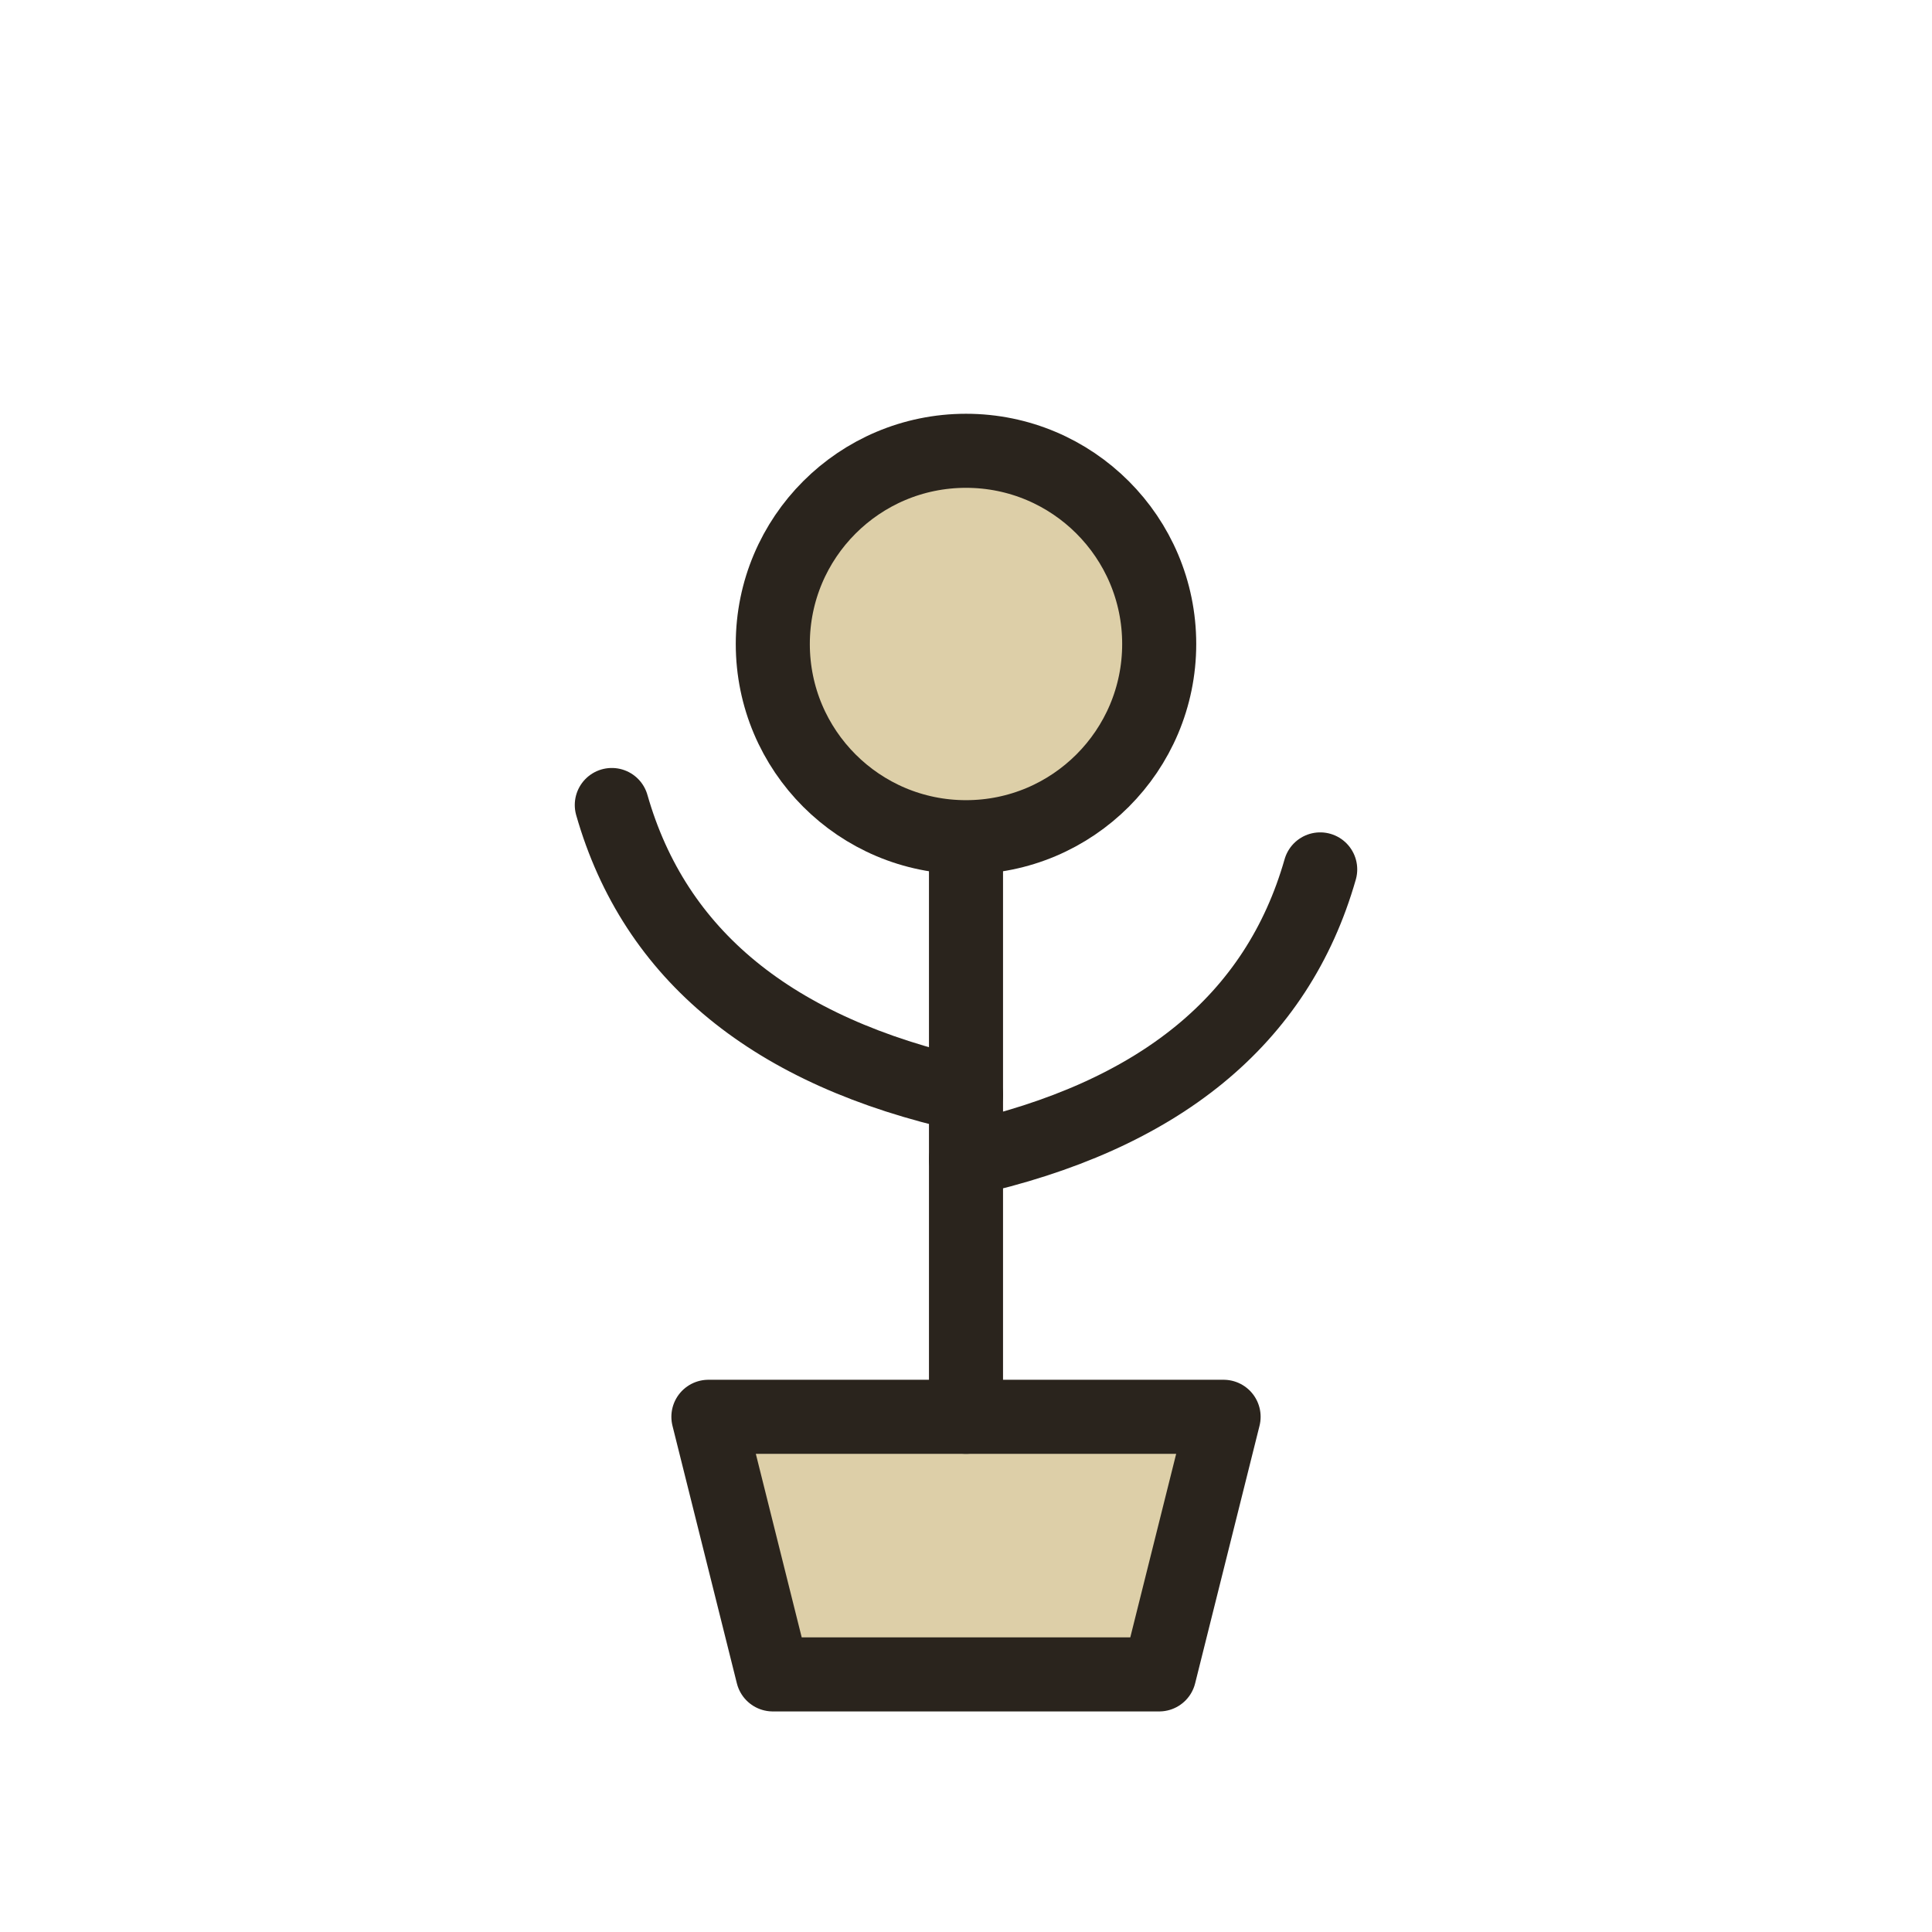
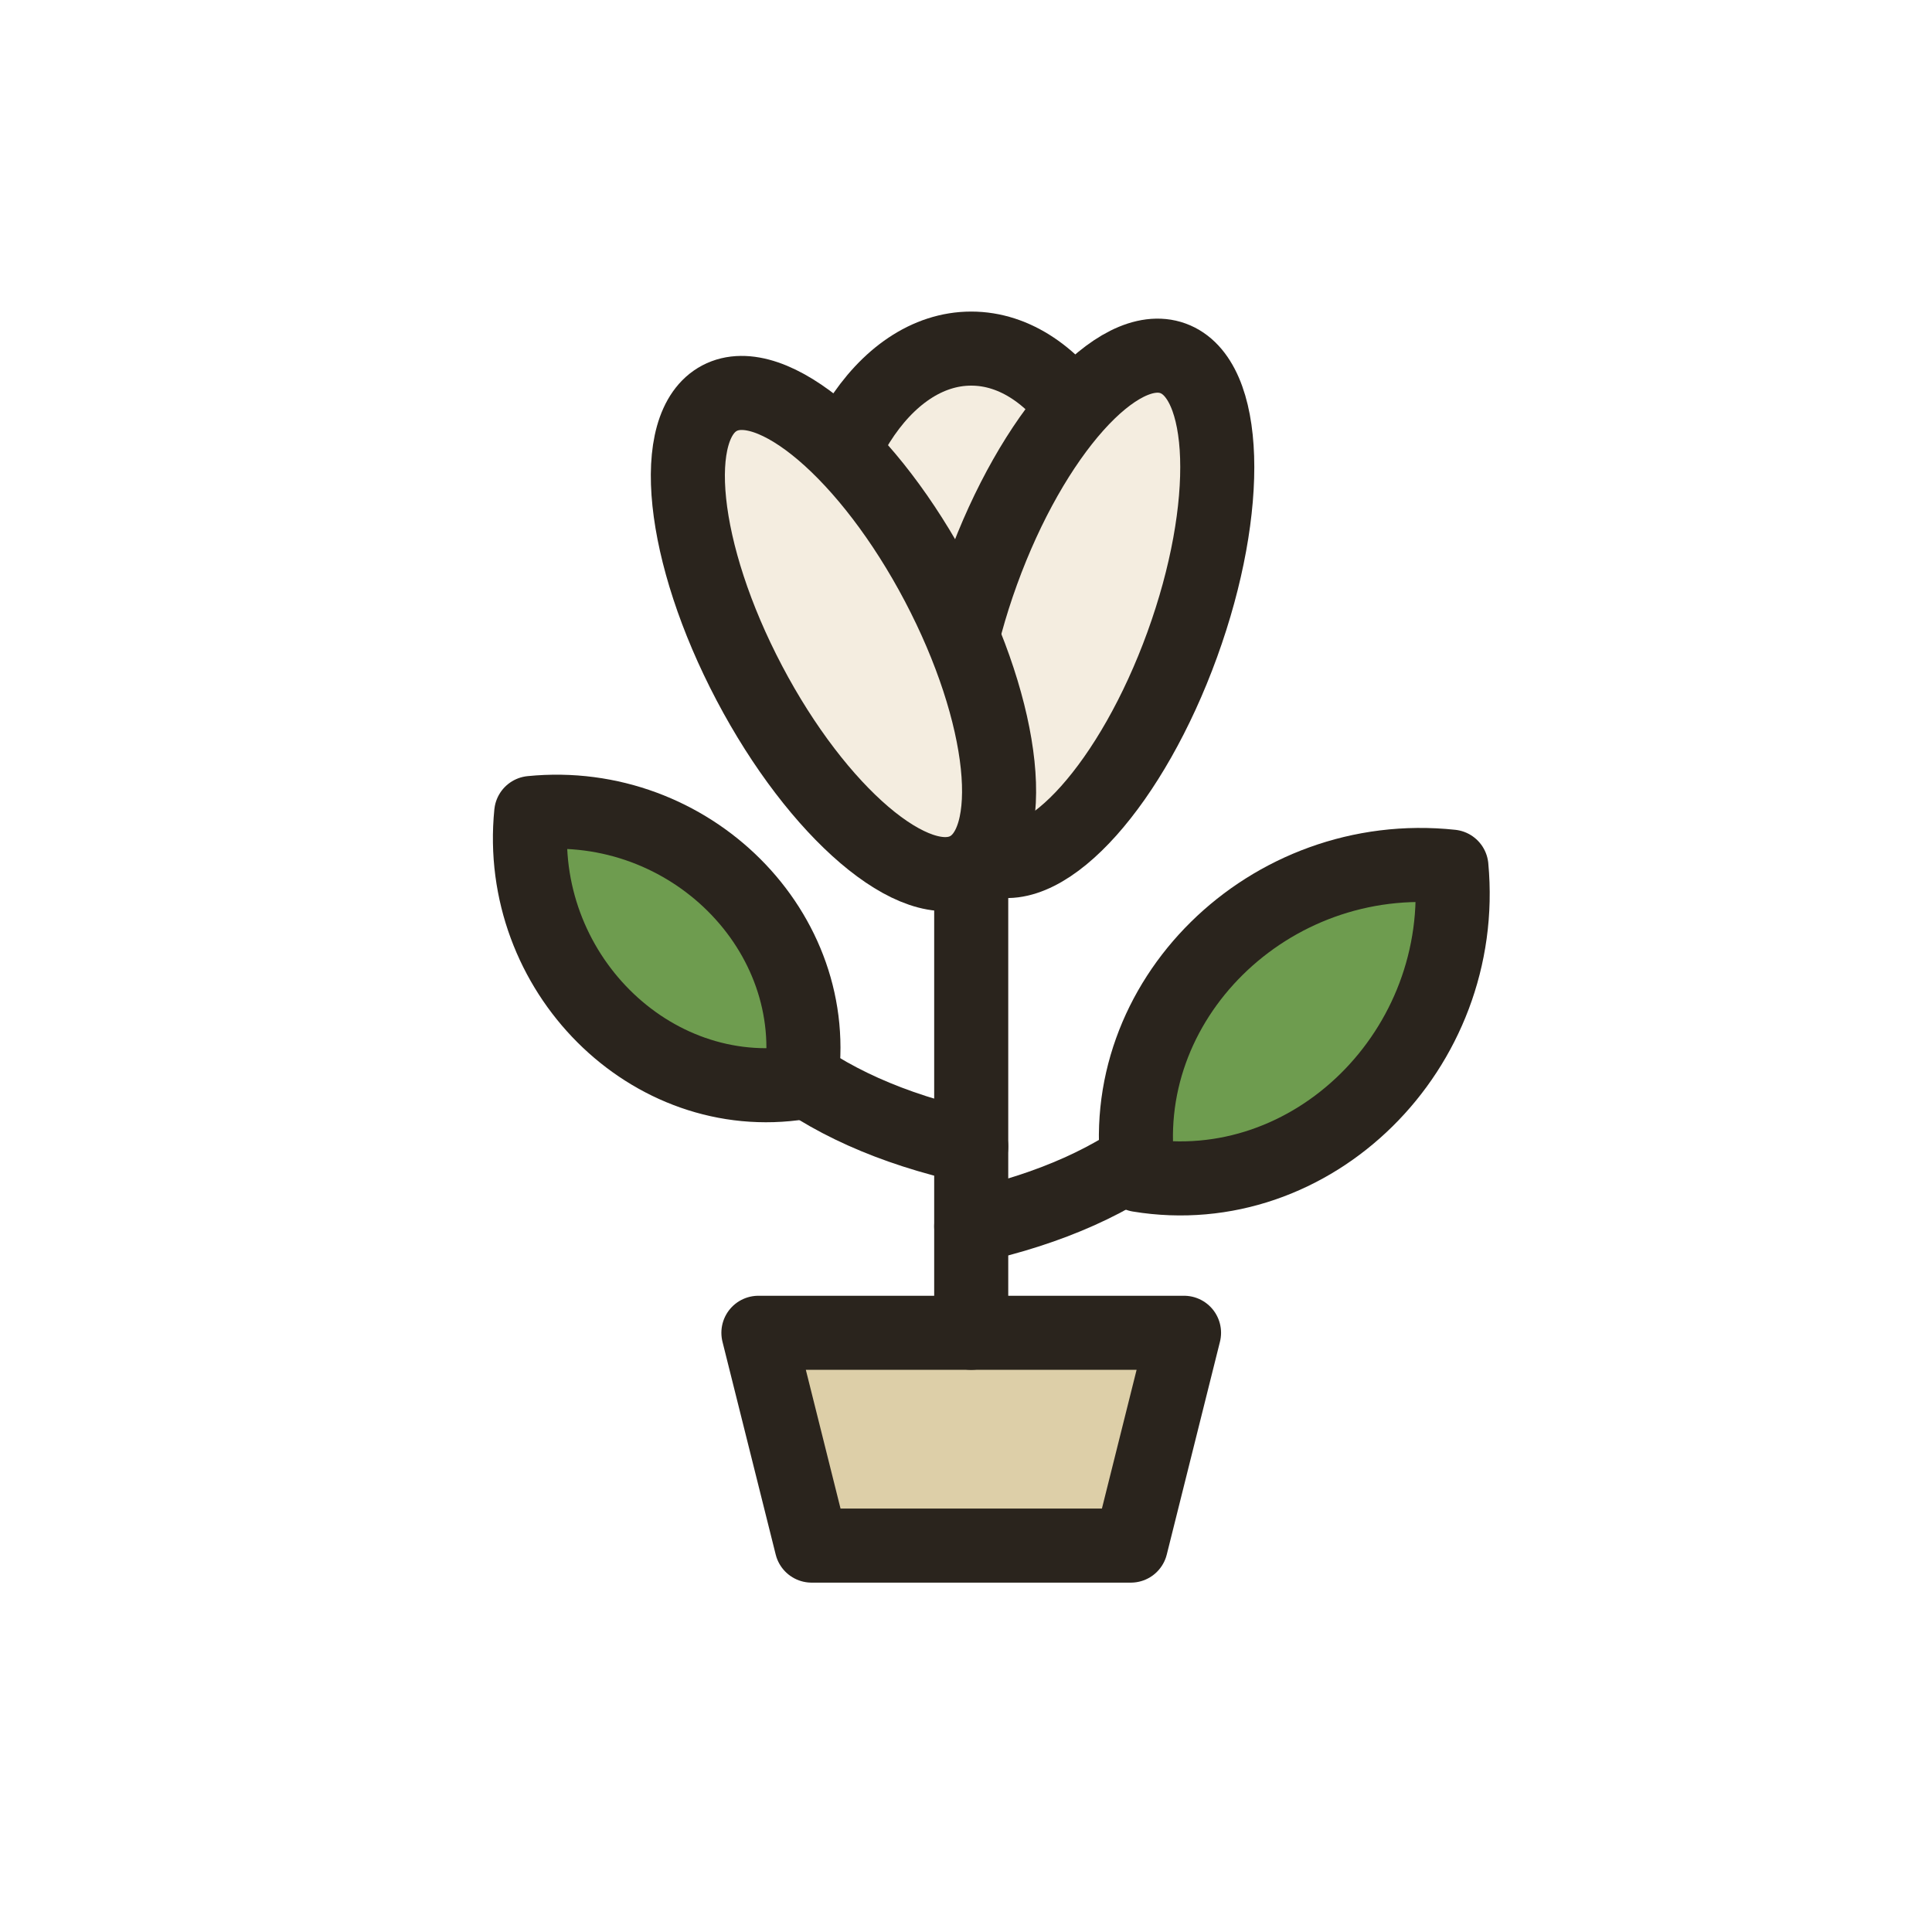
- <svg xmlns="http://www.w3.org/2000/svg" viewBox="0 0 60 60" width="60" height="60" fill="none">
-   <path d="M22 44 h16 l-2 8 h-12 z" fill="#ddcfa8" stroke="#2a241d" stroke-width="2.3" stroke-linejoin="round" />
-   <line x1="30" y1="44" x2="30" y2="26" fill="none" stroke="#2a241d" stroke-width="2.3" stroke-linecap="round" stroke-linejoin="round" />
-   <circle cx="30" cy="20" r="6" fill="#ddcfa8" stroke="#2a241d" stroke-width="2.3" stroke-linejoin="round" />
-   <path d="M30 34 q-9 -2 -11 -9" fill="none" stroke="#2a241d" stroke-width="2.3" stroke-linecap="round" stroke-linejoin="round" />
-   <path d="M30 36 q9 -2 11 -9" fill="none" stroke="#2a241d" stroke-width="2.3" stroke-linecap="round" stroke-linejoin="round" />
+ <svg xmlns="http://www.w3.org/2000/svg" width="60" height="60" viewBox="0 0 60 60" fill="none">
+   <path d="M23.553 41.391H36.771L35.119 48H25.206L23.553 41.391Z" fill="#DDCFA8" stroke="#2A241D" stroke-width="2.3" stroke-linejoin="round" />
+   <path d="M30.162 41.391V26.522" fill="none" stroke="#2A241D" stroke-width="2.3" stroke-linecap="round" stroke-linejoin="round" />
+   <path d="M30.162 26.522C32.9 26.522 35.119 23.008 35.119 18.674C35.119 14.34 32.9 10.826 30.162 10.826C27.425 10.826 25.206 14.34 25.206 18.674C25.206 23.008 27.425 26.522 30.162 26.522Z" fill="#F4EDE0" stroke="#2A241D" stroke-width="2.3" stroke-linejoin="round" />
+   <path d="M30.79 26.658C32.505 27.28 35.158 24.309 36.715 20.02C38.272 15.732 38.143 11.75 36.428 11.128C34.712 10.505 32.06 13.476 30.503 17.765C28.946 22.053 29.075 26.035 30.79 26.658Z" fill="#F4EDE0" stroke="#2A241D" stroke-width="2.3" stroke-linejoin="round" />
+   <path d="M30.042 26.985C31.657 26.135 31.244 22.174 29.119 18.136C26.994 14.099 23.962 11.515 22.347 12.365C20.732 13.215 21.146 17.177 23.271 21.214C25.396 25.252 28.427 27.835 30.042 26.985Z" fill="#F4EDE0" stroke="#2A241D" stroke-width="2.3" stroke-linejoin="round" />
+   <path d="M30.162 35.609C25.206 34.507 22.177 32.029 21.075 28.174" fill="none" stroke="#2A241D" stroke-width="2.3" stroke-linecap="round" stroke-linejoin="round" />
+   <path d="M30.162 38.086C35.119 36.985 38.148 34.507 39.249 30.652" fill="none" stroke="#2A241D" stroke-width="2.3" stroke-linecap="round" stroke-linejoin="round" />
+   <path d="M45.075 26.914C45.603 32.59 40.749 37.378 35.366 36.49C34.553 31.096 39.407 26.308 45.075 26.914Z" fill="#6E9C4F" stroke="#2A241D" stroke-width="2.3" stroke-linejoin="round" />
+   <path d="M16.497 25.248C21.421 24.756 25.605 28.941 24.867 33.618C20.19 34.356 16.005 30.172 16.497 25.248Z" fill="#6E9C4F" stroke="#2A241D" stroke-width="2.3" stroke-linejoin="round" />
</svg>
